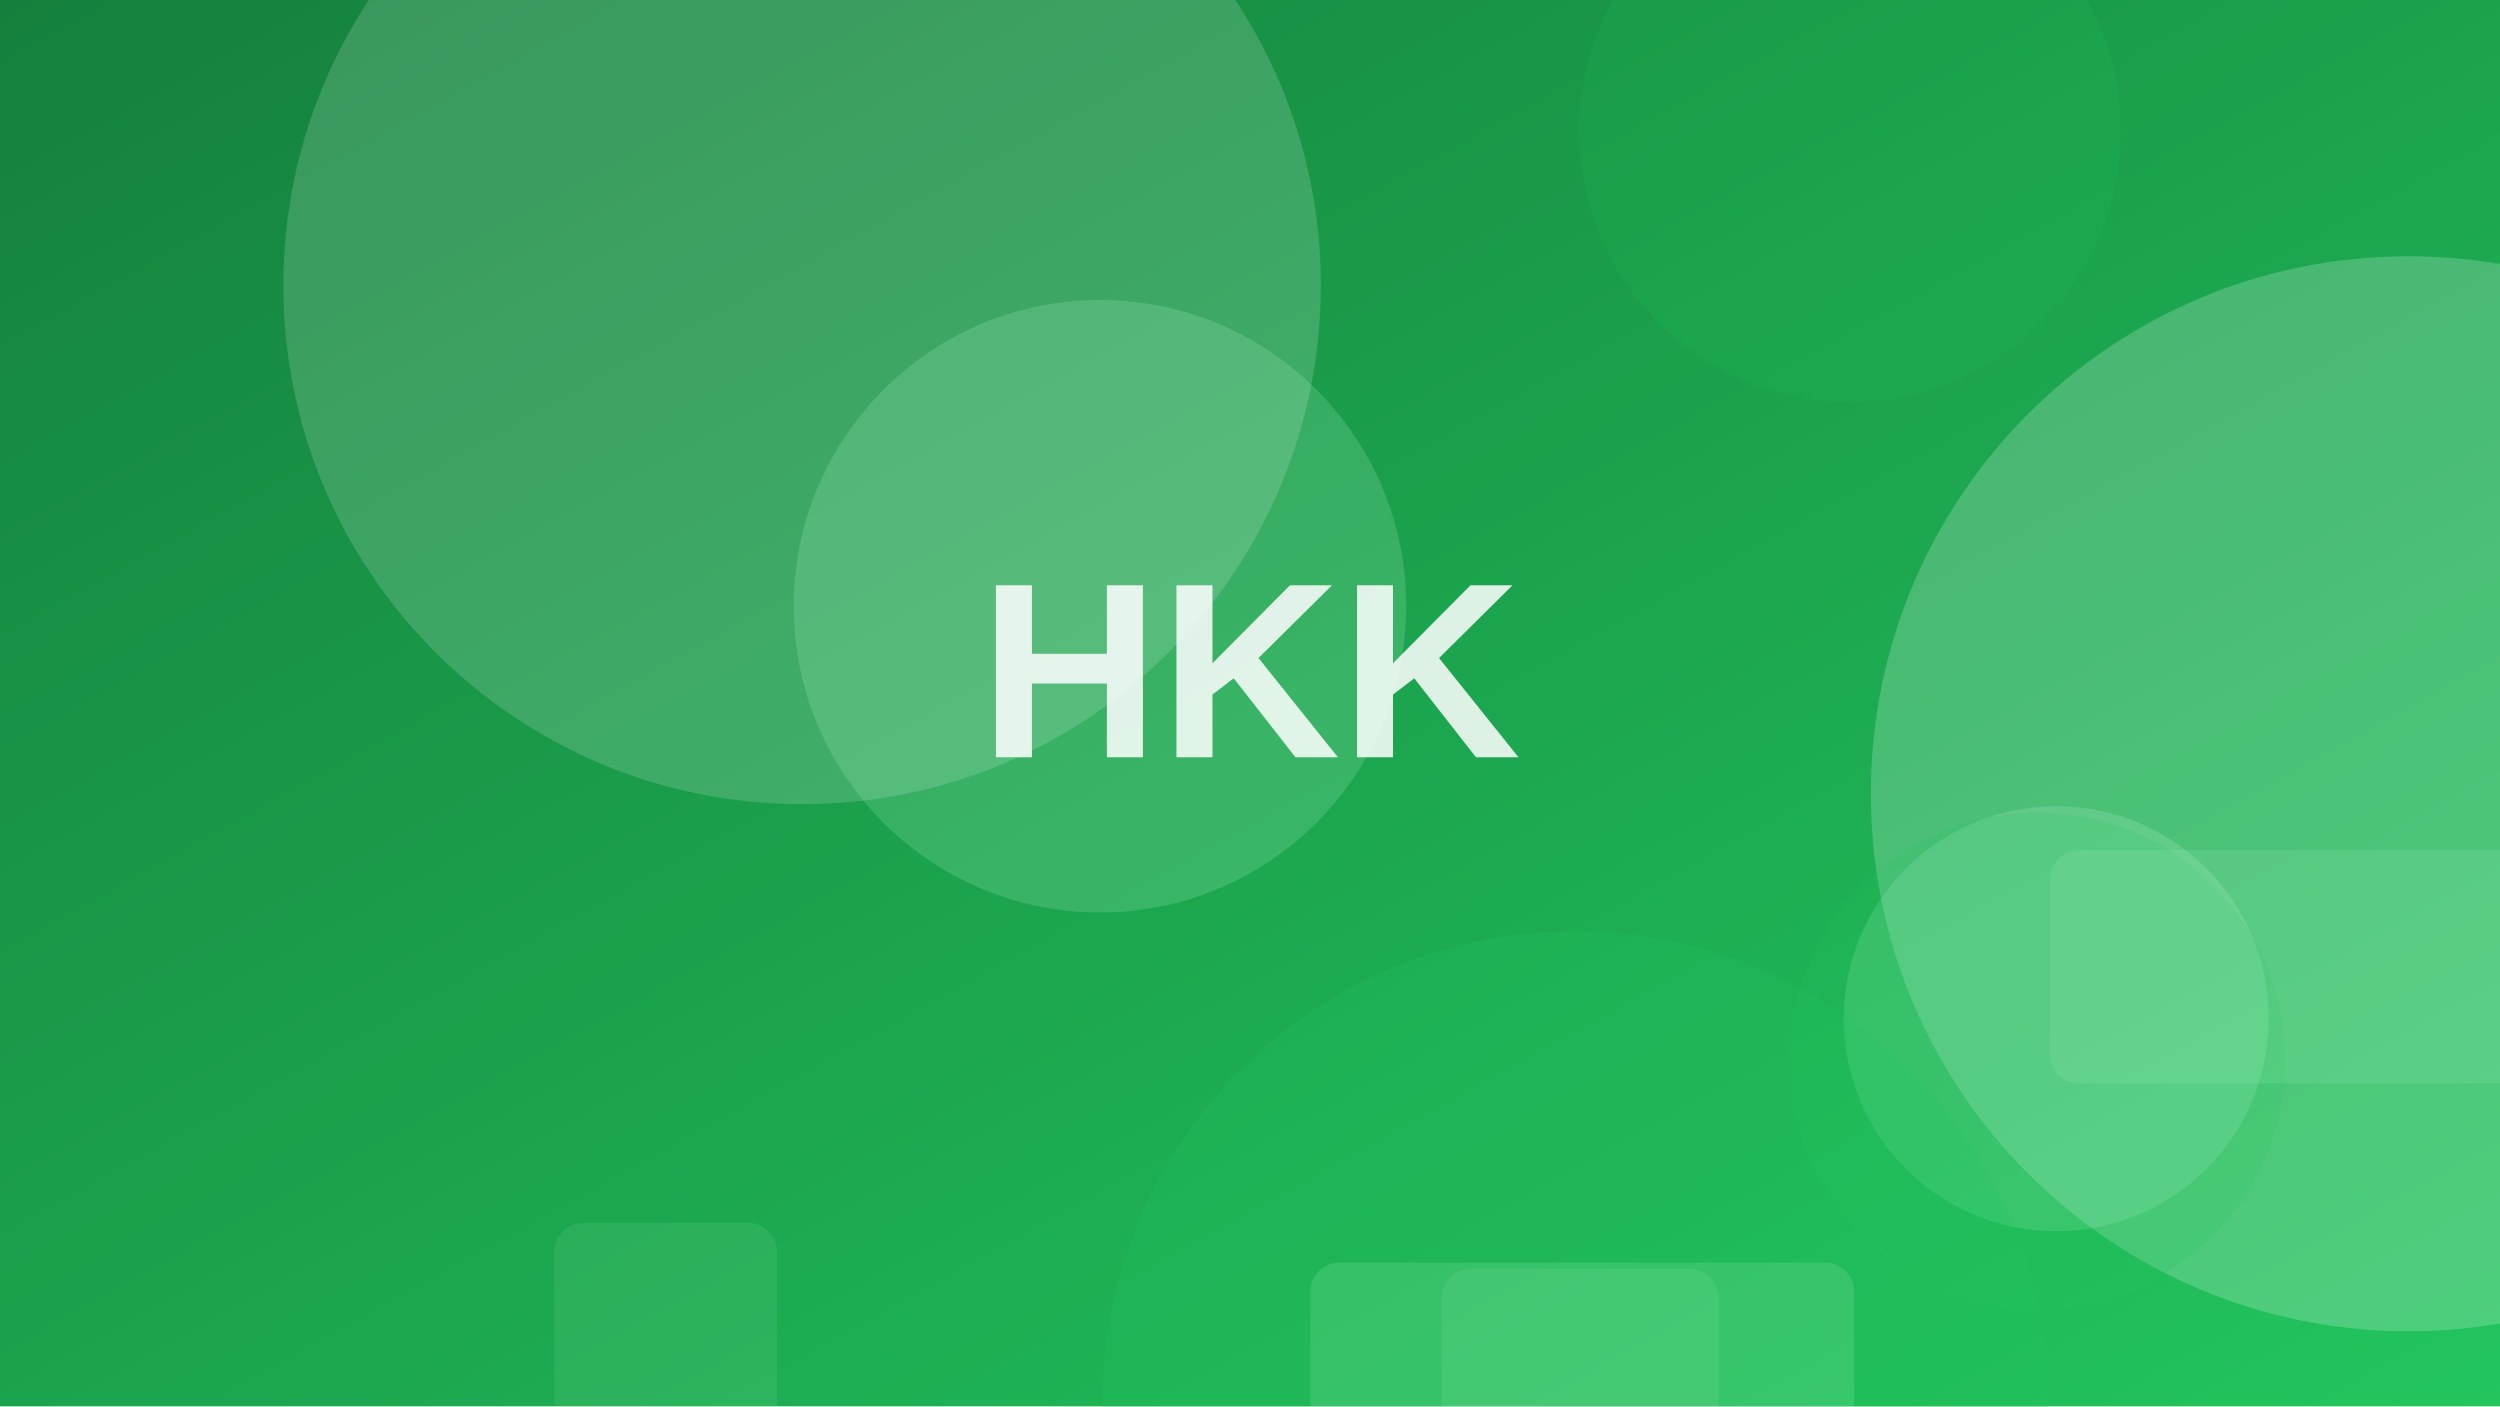
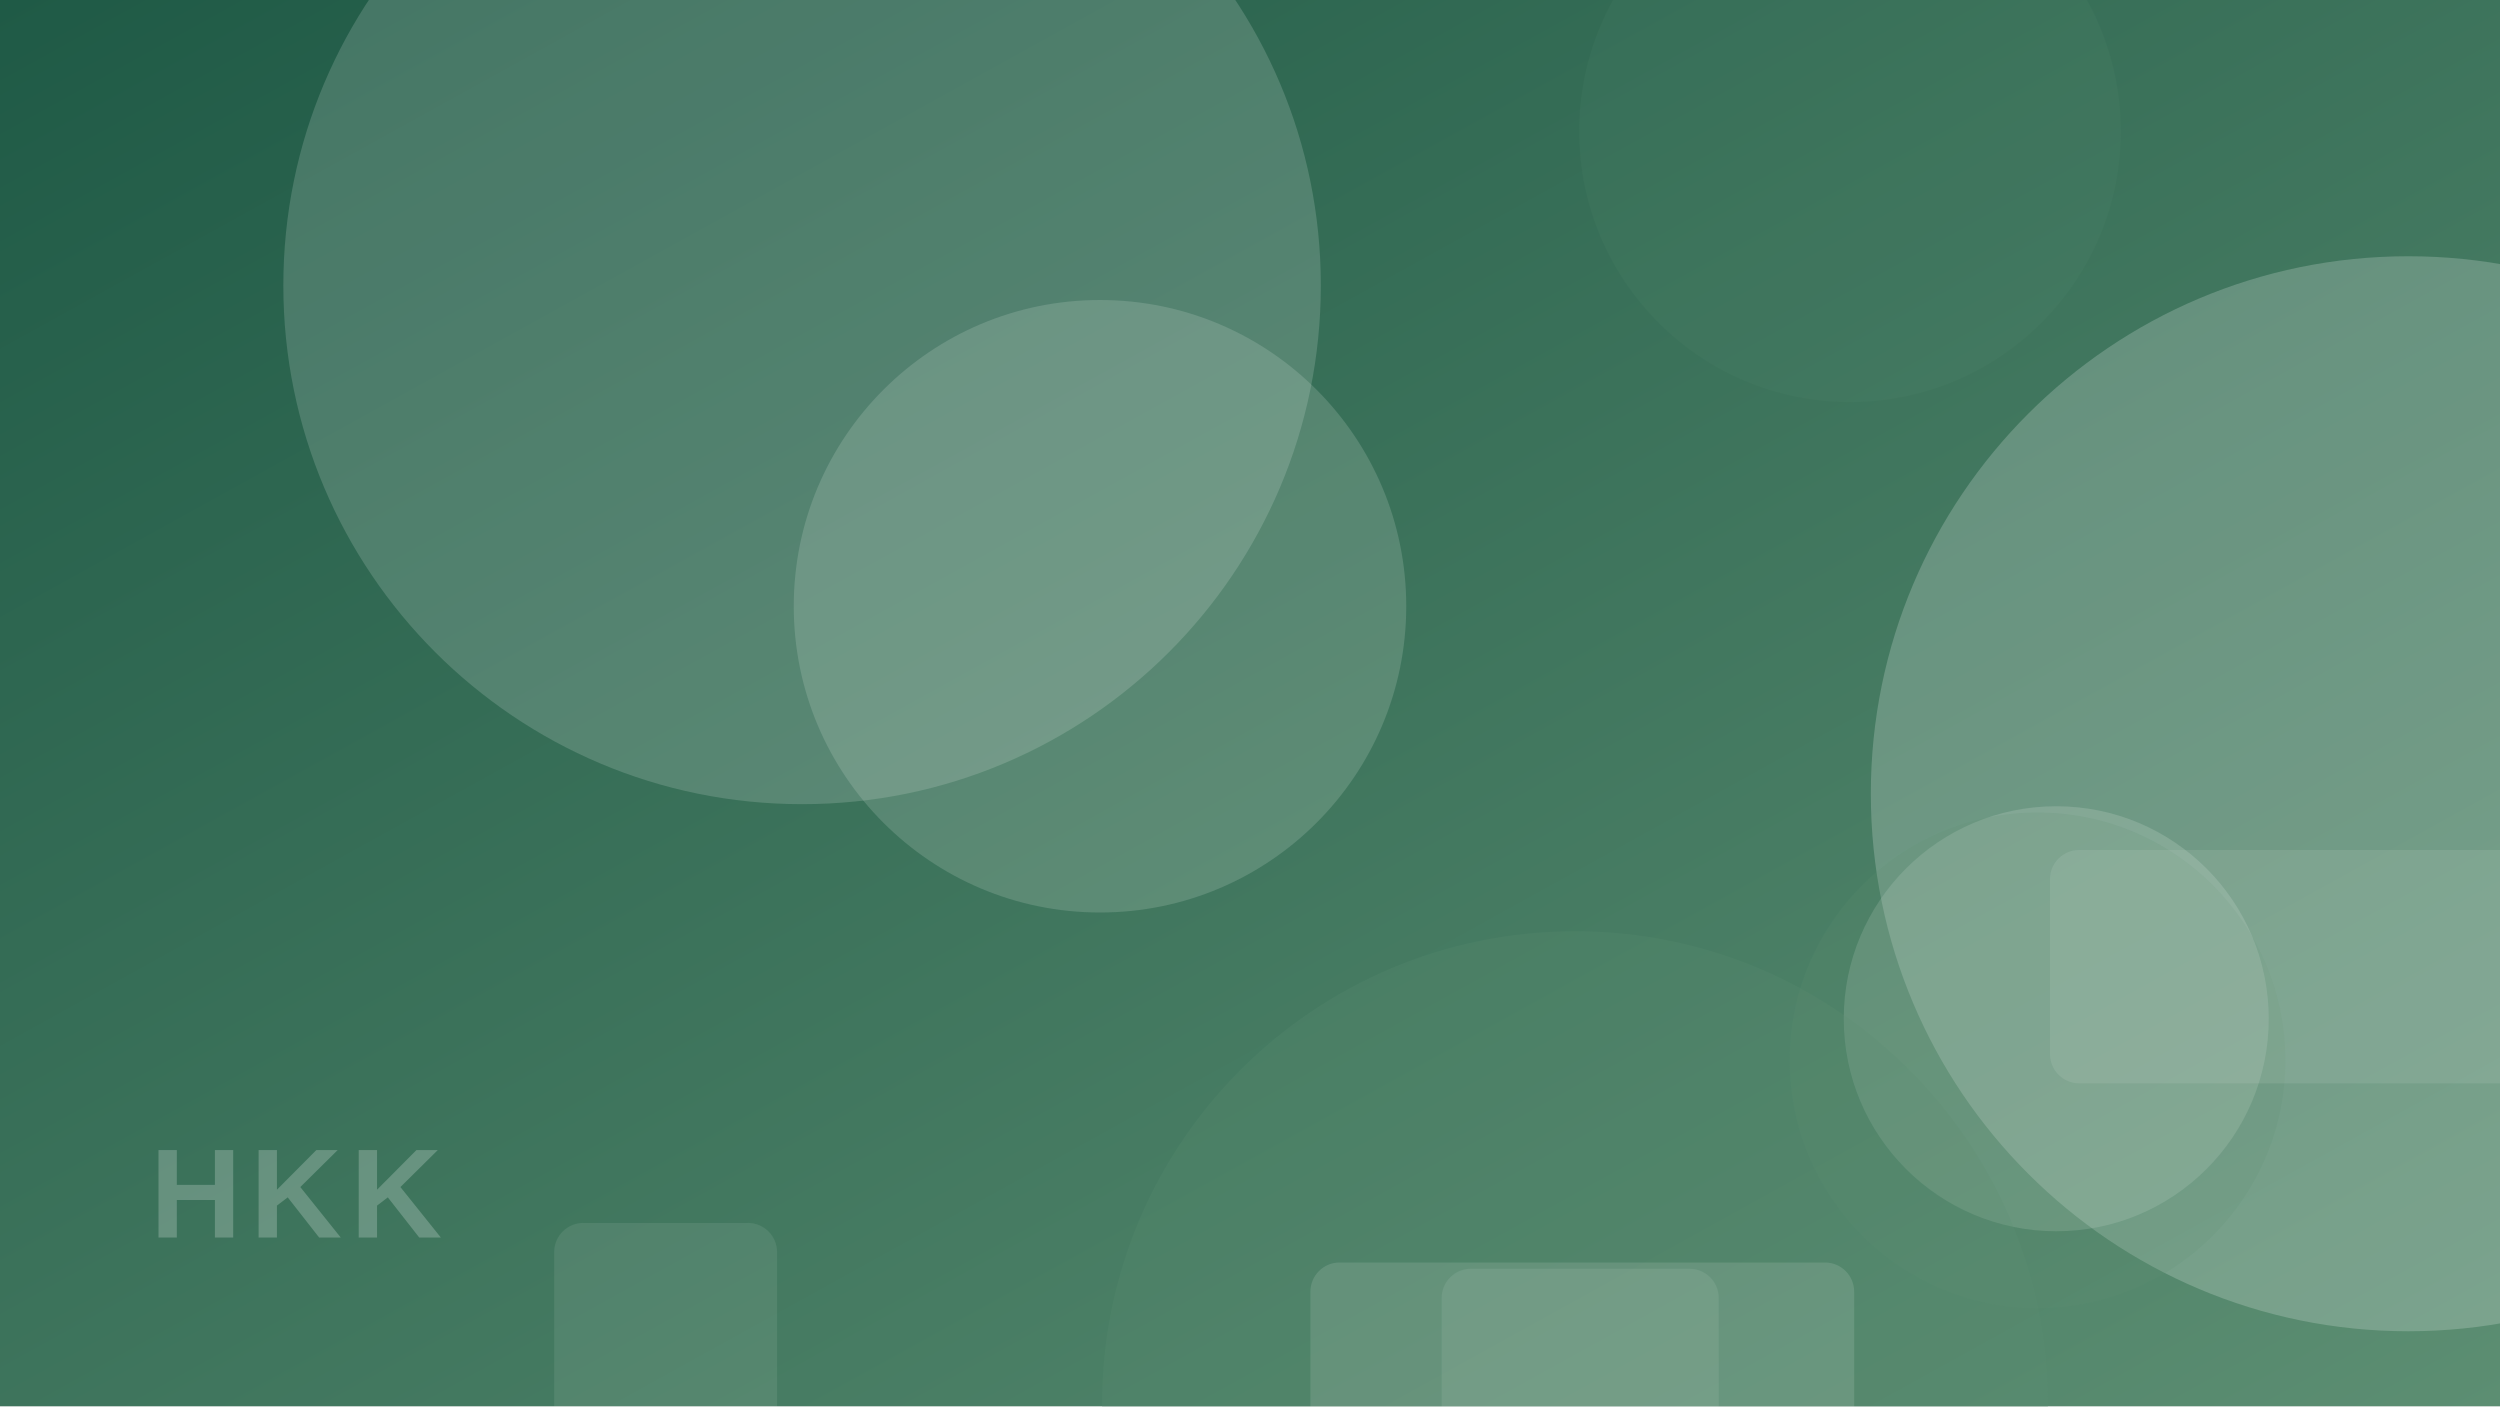
<svg xmlns="http://www.w3.org/2000/svg" viewBox="0 0 1200 675" width="1200" height="675" role="img" aria-label="HUT Kemerdekaan RI ke-81 3">
  <defs>
    <linearGradient id="g" x1="0" y1="0" x2="1" y2="1">
-       <stop offset="0%" stop-color="#15803d" />
-       <stop offset="100%" stop-color="#22c55e" />
+       <stop offset="0%" stop-color="#1f5a46" />
+       <stop offset="100%" stop-color="#5c8e72" />
    </linearGradient>
  </defs>
  <rect width="1200" height="675" fill="url(#g)" />
-   <circle cx="888" cy="63" r="130" fill="#22c55e" opacity="0.11" />
-   <circle cx="987" cy="489" r="102" fill="#bbf7d0" opacity="0.18" />
+   <circle cx="888" cy="63" r="130" fill="#5c8e72" opacity="0.11" />
+   <circle cx="987" cy="489" r="102" fill="#dce7df" opacity="0.18" />
  <circle cx="385" cy="137" r="249" fill="#ffffff" opacity="0.16" />
-   <circle cx="756" cy="674" r="227" fill="#22c55e" opacity="0.22" />
-   <circle cx="528" cy="291" r="147" fill="#bbf7d0" opacity="0.18" />
+   <circle cx="756" cy="674" r="227" fill="#5c8e72" opacity="0.22" />
+   <circle cx="528" cy="291" r="147" fill="#dce7df" opacity="0.18" />
  <circle cx="1156" cy="381" r="258" fill="#ffffff" opacity="0.20" />
-   <circle cx="978" cy="509" r="119" fill="#22c55e" opacity="0.17" />
-   <rect x="692" y="609" width="133" height="227" rx="14" fill="#bbf7d0" opacity="0.10" />
-   <rect x="266" y="587" width="107" height="263" rx="14" fill="#bbf7d0" opacity="0.10" />
-   <rect x="629" y="606" width="261" height="217" rx="14" fill="#bbf7d0" opacity="0.15" />
-   <rect x="984" y="408" width="250" height="112" rx="14" fill="#bbf7d0" opacity="0.12" />
-   <text x="600" y="363.5" text-anchor="middle" font-family="Segoe UI, Arial, sans-serif" font-size="120" font-weight="700" fill="#ffffff" opacity="0.85">HKK</text>
+   <circle cx="978" cy="509" r="119" fill="#5c8e72" opacity="0.17" />
+   <rect x="692" y="609" width="133" height="227" rx="14" fill="#dce7df" opacity="0.10" />
+   <rect x="266" y="587" width="107" height="263" rx="14" fill="#dce7df" opacity="0.10" />
+   <rect x="629" y="606" width="261" height="217" rx="14" fill="#dce7df" opacity="0.15" />
+   <rect x="984" y="408" width="250" height="112" rx="14" fill="#dce7df" opacity="0.12" />
+   <text x="72" y="594" font-family="Segoe UI, Arial, sans-serif" font-size="61" font-weight="700" letter-spacing="4" fill="#ffffff" opacity="0.22">HKK</text>
</svg>
